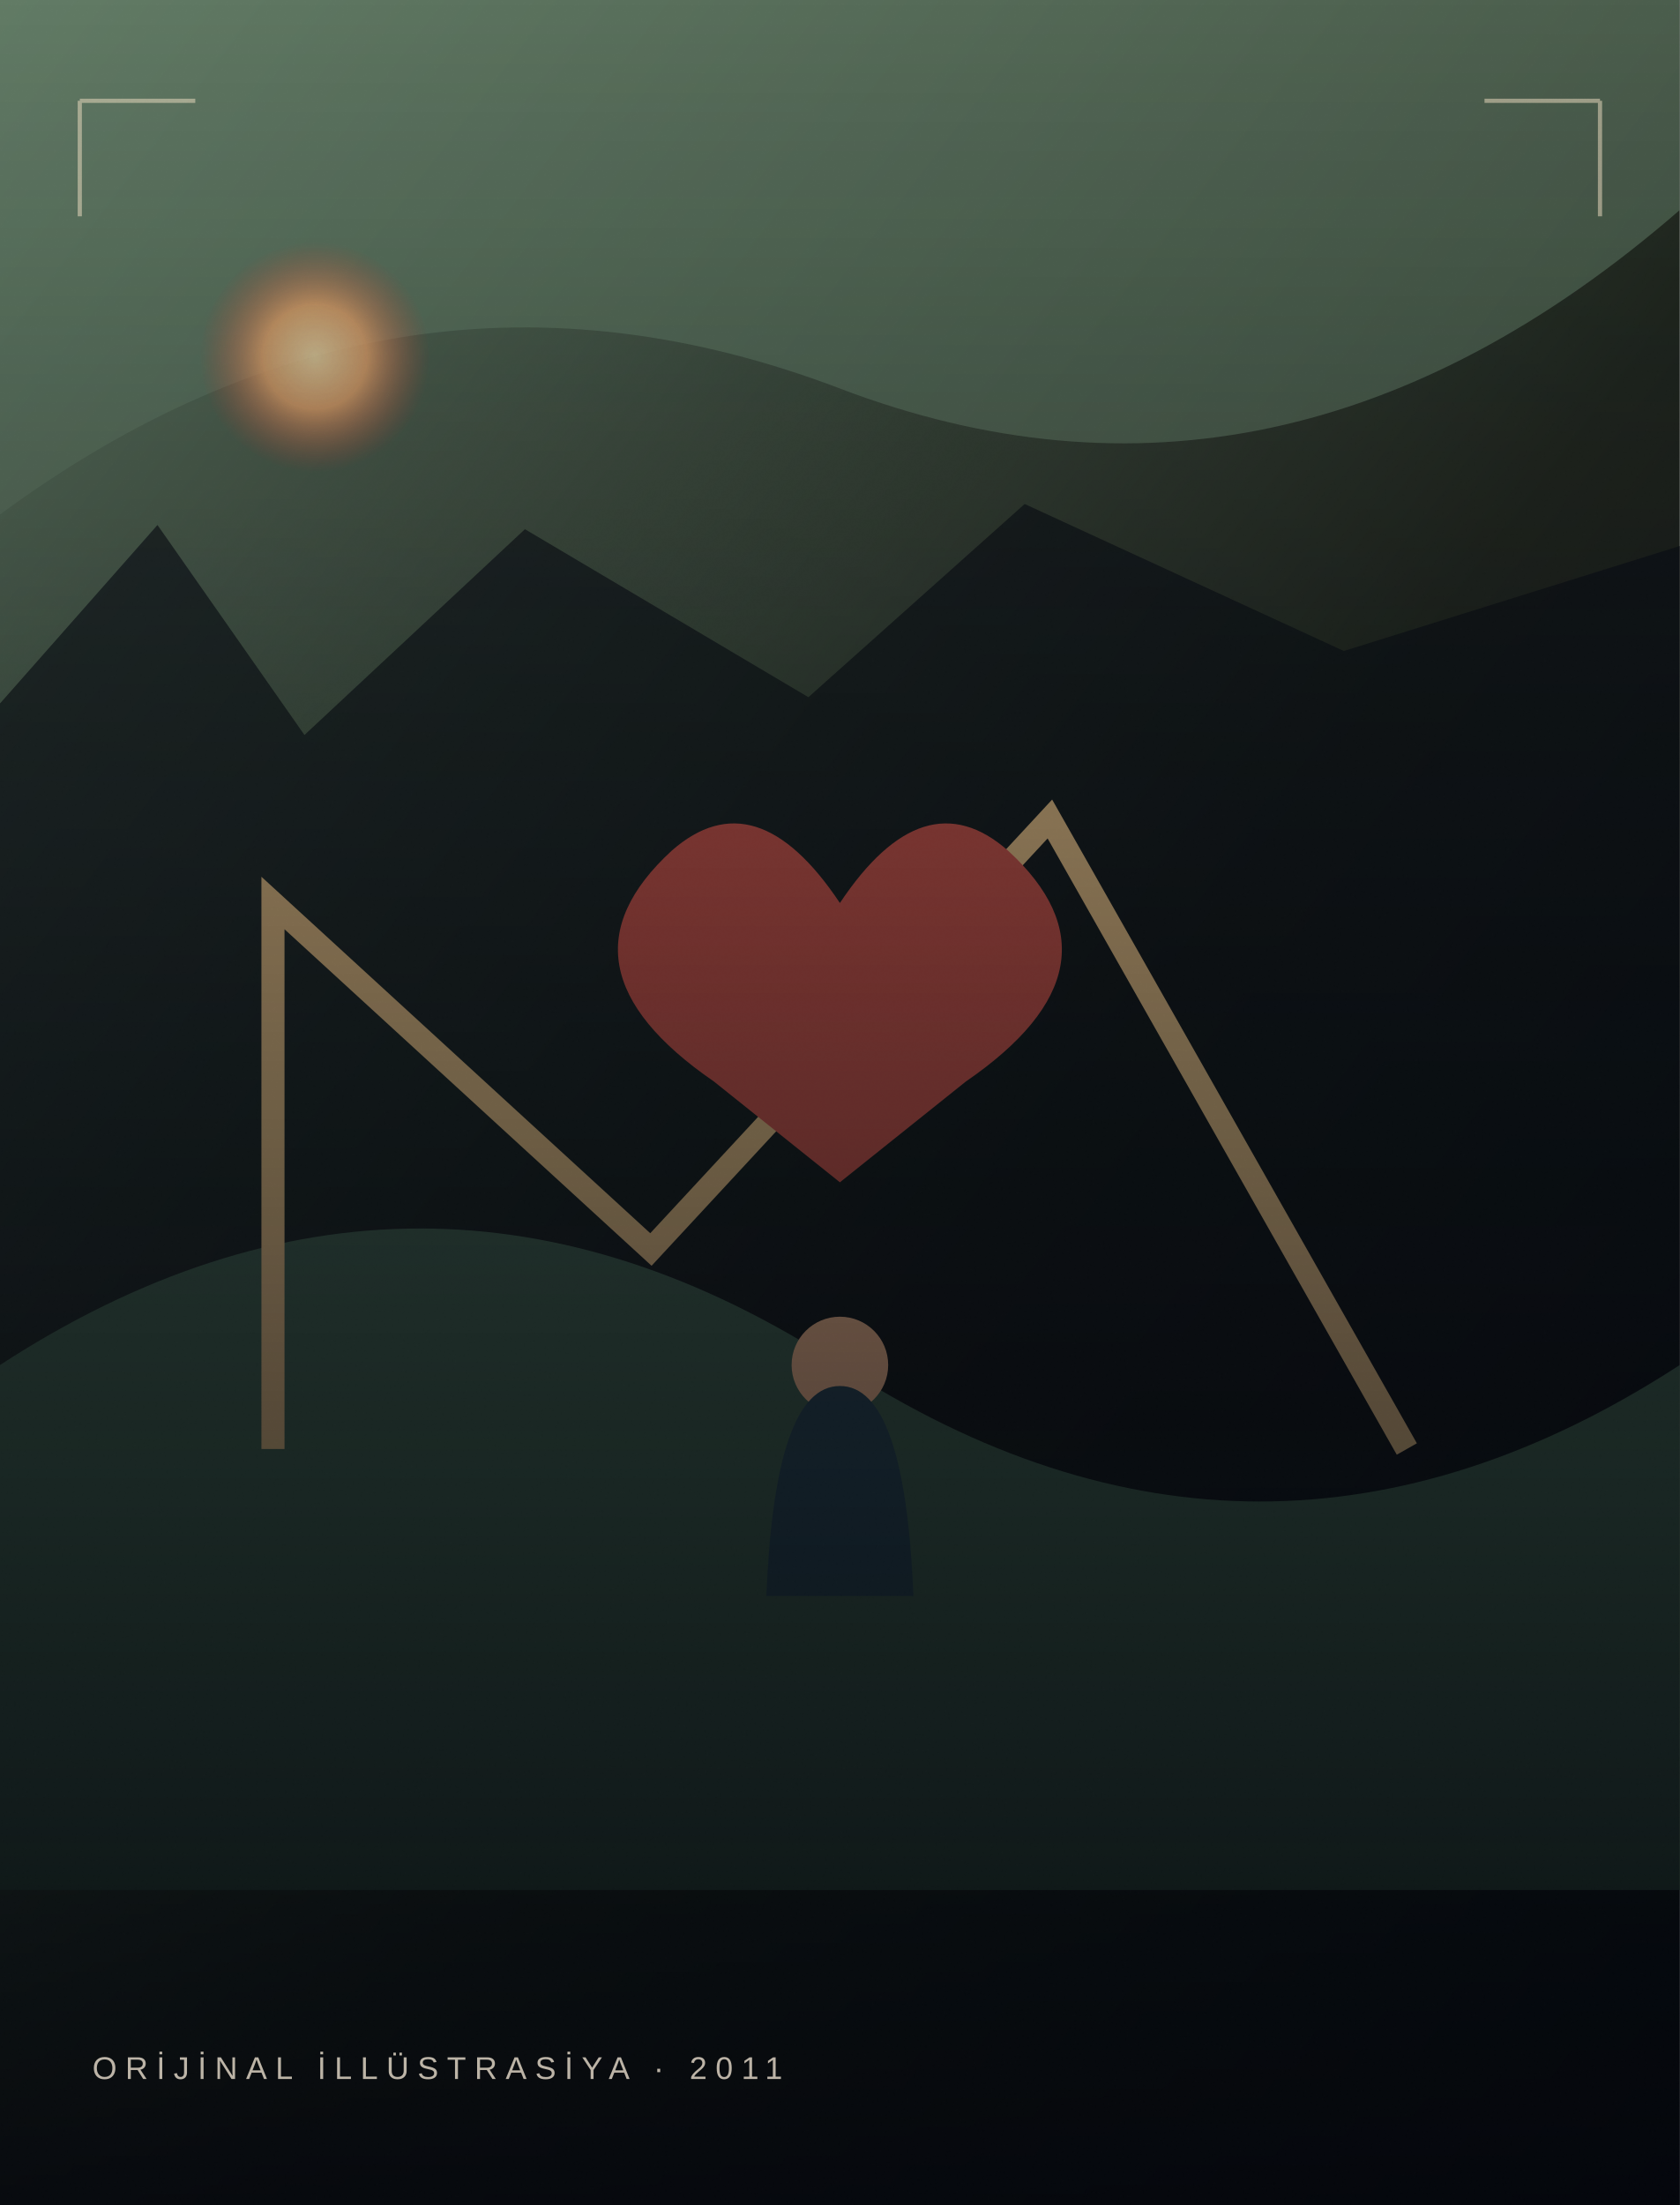
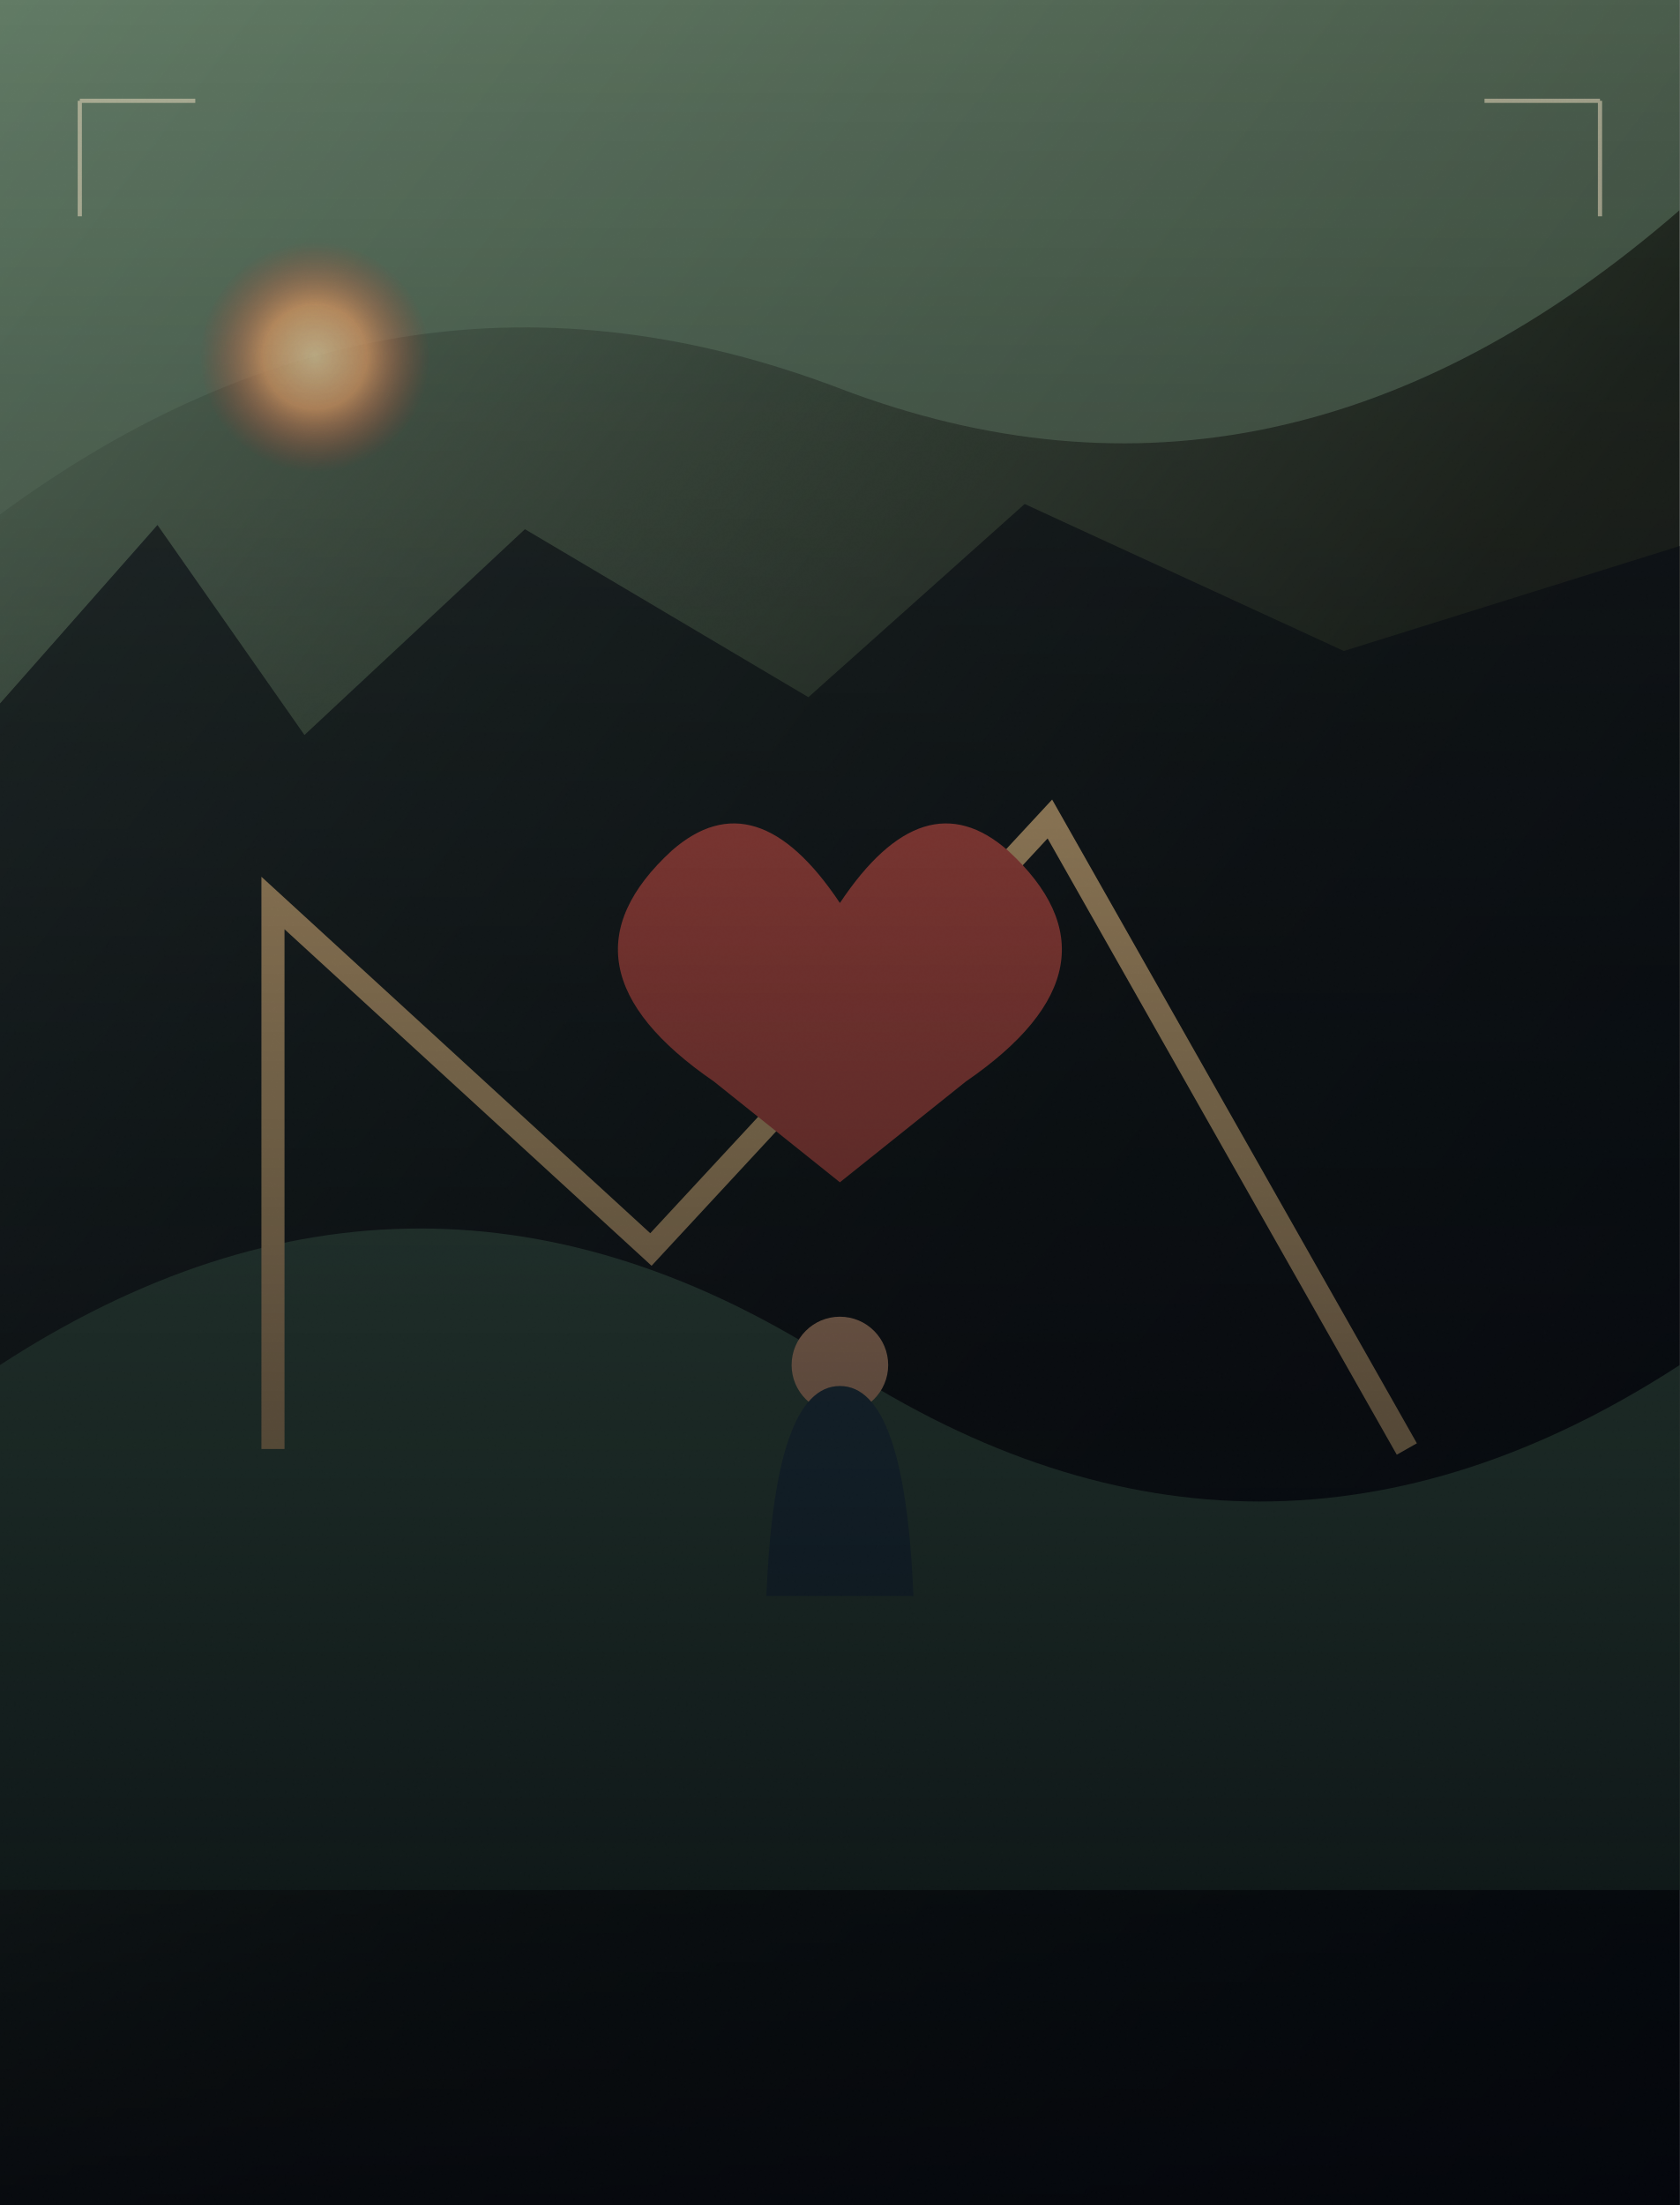
<svg xmlns="http://www.w3.org/2000/svg" width="800" height="1050" viewBox="0 0 800 1050" role="img" aria-labelledby="title desc">
  <defs>
    <linearGradient id="bg" x1="0" y1="0" x2="1" y2="1">
      <stop stop-color="#627c66" />
      <stop offset=".57" stop-color="#20261e" />
      <stop offset="1" stop-color="#080b11" />
    </linearGradient>
    <radialGradient id="sun">
      <stop stop-color="#f4d7a2" />
      <stop offset=".45" stop-color="#e7a46b" />
      <stop offset="1" stop-color="#b44b3c" stop-opacity="0" />
    </radialGradient>
    <linearGradient id="shade" x2="0" y2="1">
      <stop stop-color="#03060b" stop-opacity="0" />
      <stop offset="1" stop-color="#03060b" stop-opacity=".9" />
    </linearGradient>
    <filter id="grain">
      <feTurbulence type="fractalNoise" baseFrequency=".8" numOctaves="2" stitchTiles="stitch" />
      <feColorMatrix values=".3 0 0 0 0 .3 0 0 0 0 .3 0 0 0 0 0 0 0 .12 0" />
    </filter>
  </defs>
  <rect width="800" height="1050" fill="url(#bg)" />
  <path d="M0 245Q190 105 400 185T800 100V0H0Z" fill="#627c66" opacity=".6" />
  <circle cx="150" cy="170" r="55" fill="url(#sun)" opacity=".82" />
  <path d="M0 335 75 250 145 350 250 252 385 332 488 240 640 310 800 260 800 900 0 900Z" fill="#090d13" opacity=".66" />
  <path d="M0 650q200-130 400 0t400 0v250H0Z" fill="#385445" />
  <path d="M130 690V430l180 165 190-205 170 300" fill="none" stroke="#c8a775" stroke-width="11" />
  <path d="M340 515q-80-55-20-110 40-35 80 25 40-60 80-25 60 55-20 110l-60 48Z" fill="#b24b42" />
  <circle cx="400" cy="650" r="23" fill="#d2a17b" />
  <path d="M365 760q4-100 35-100t35 100" fill="#243d4a" />
  <rect width="800" height="1050" fill="url(#shade)" />
  <path d="M38 48h55m-55 0v55m724-55h-55m55 0v55" fill="none" stroke="#f5e3c7" stroke-opacity=".5" stroke-width="2" />
-   <text x="44" y="990" fill="#f6ead7" fill-opacity=".76" font-family="Arial,sans-serif" font-size="15" letter-spacing="4">ORİJİNAL İLLÜSTRASİYA · 2011</text>
  <rect width="800" height="1050" filter="url(#grain)" opacity=".15" />
</svg>
